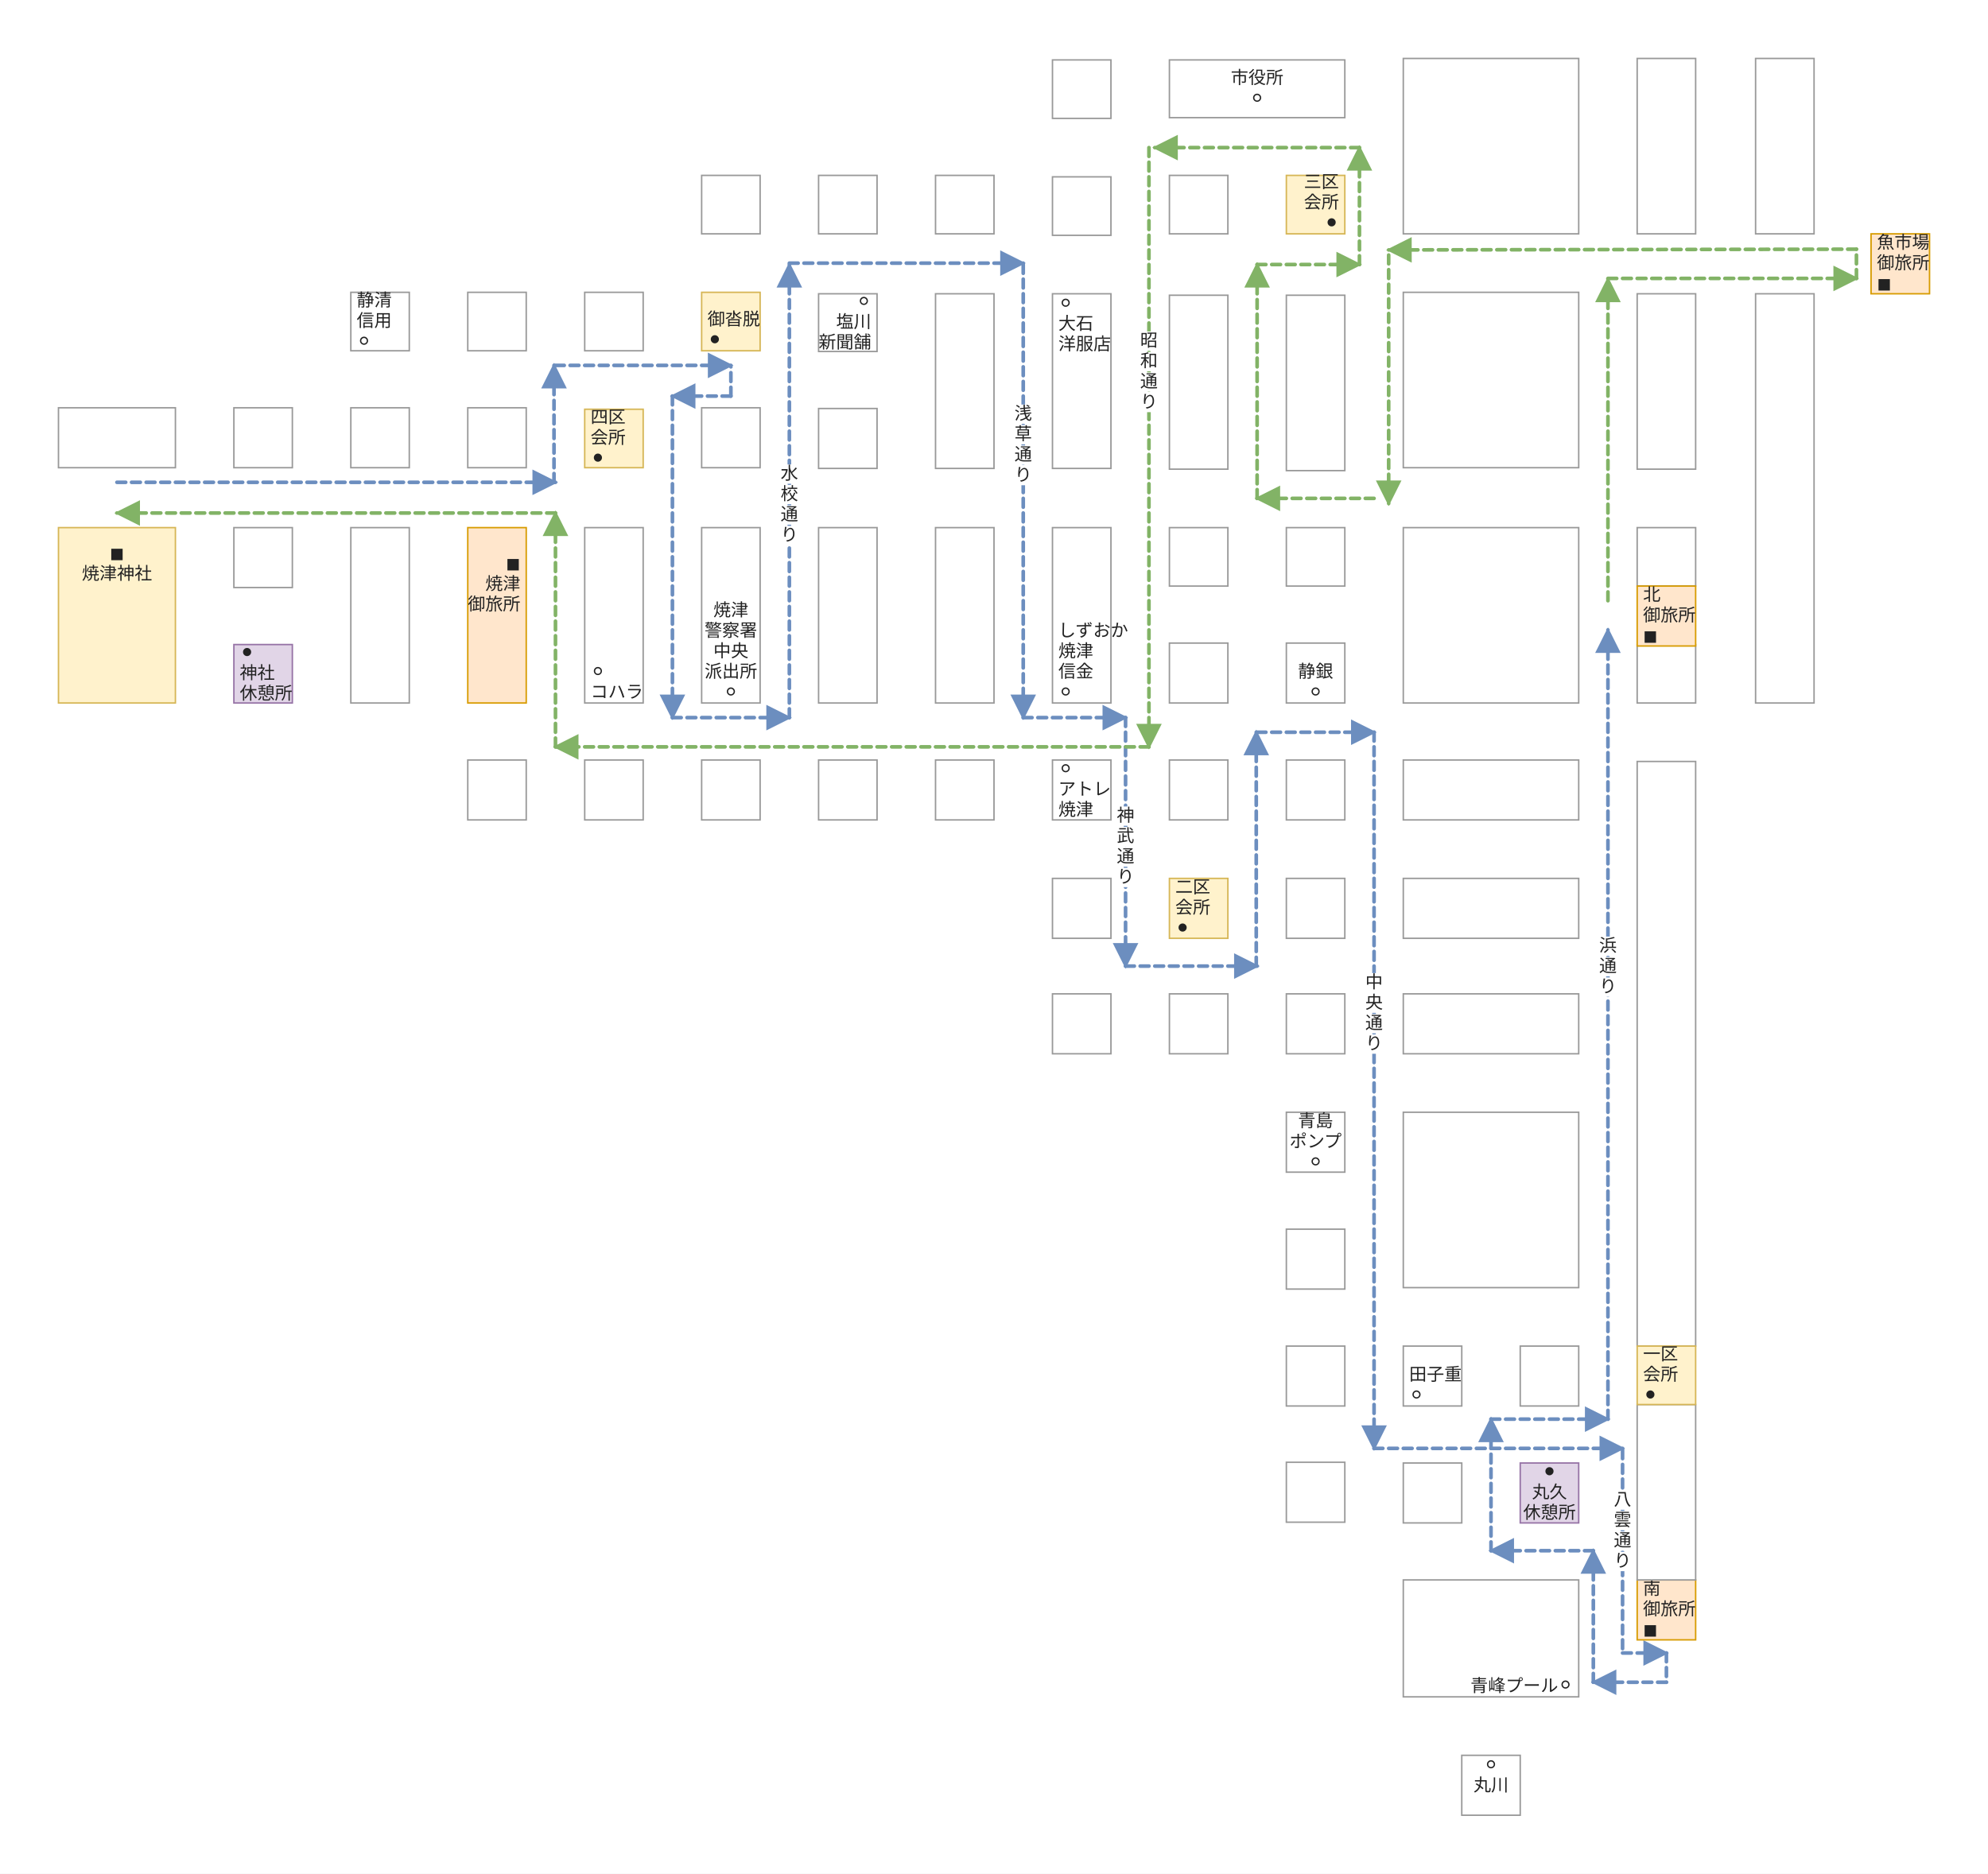
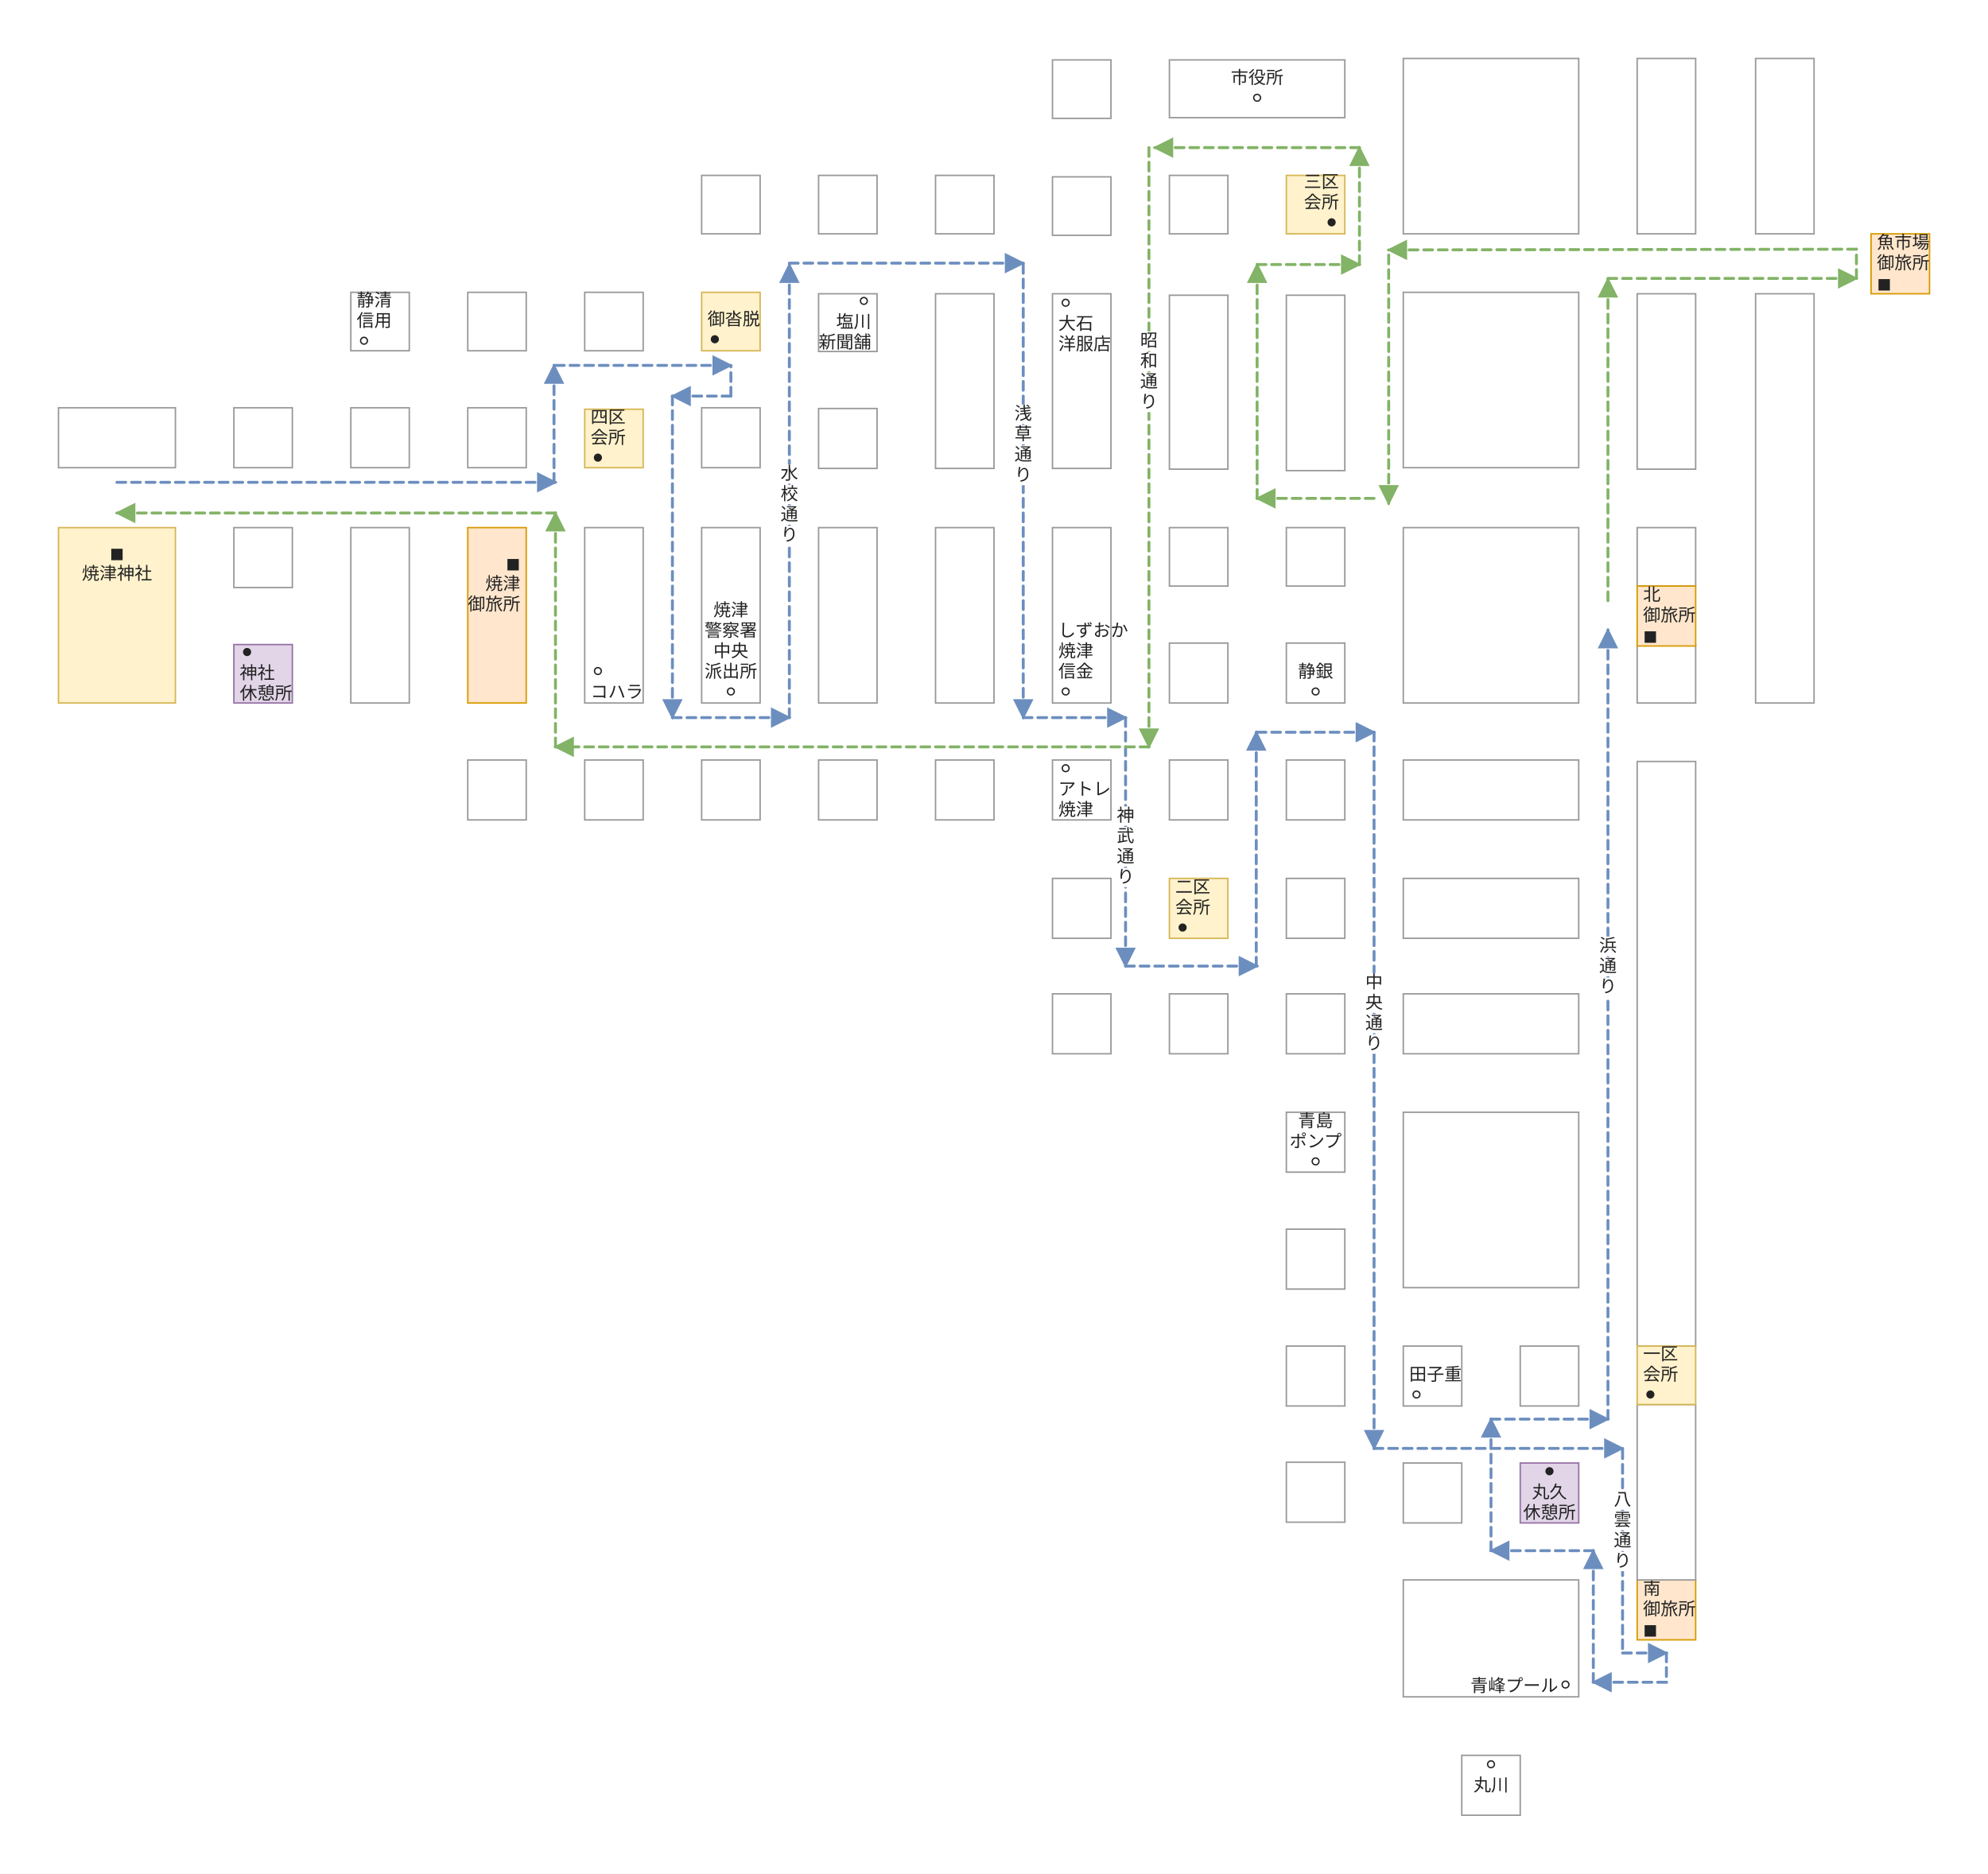
<svg xmlns="http://www.w3.org/2000/svg" viewBox="40.0 -121.0 1360.0 1282.0" width="1360" height="1282" font-family="sans-serif">
  <rect x="40.0" y="-121.0" width="1360.0" height="1282.0" fill="#ffffff" />
  <defs>
    <marker id="arrow-blue" viewBox="0 0 10 10" refX="9" refY="5" markerWidth="7" markerHeight="7" orient="auto-start-reverse">
      <path d="M0,0 L10,5 L0,10 z" fill="#6c8ebf" />
    </marker>
    <marker id="arrow-green" viewBox="0 0 10 10" refX="9" refY="5" markerWidth="7" markerHeight="7" orient="auto-start-reverse">
      <path d="M0,0 L10,5 L0,10 z" fill="#82b366" />
    </marker>
  </defs>
-   <path d="M 120.0,209.0 L 420.0,209.0" fill="none" stroke="#6c8ebf" stroke-width="2.5" stroke-dasharray="6,4" marker-end="url(#arrow-blue)" stroke-linecap="round" stroke-linejoin="round" />
-   <path d="M 419.0,209.0 L 419.0,129.0" fill="none" stroke="#6c8ebf" stroke-width="2.5" stroke-dasharray="6,4" marker-end="url(#arrow-blue)" stroke-linecap="round" stroke-linejoin="round" />
-   <path d="M 420.0,129.0 L 540.0,129.0" fill="none" stroke="#6c8ebf" stroke-width="2.5" stroke-dasharray="6,4" marker-end="url(#arrow-blue)" stroke-linecap="round" stroke-linejoin="round" />
-   <path d="M 500.0,150.0 L 500.0,370.0" fill="none" stroke="#6c8ebf" stroke-width="2.5" stroke-dasharray="6,4" marker-end="url(#arrow-blue)" stroke-linecap="round" stroke-linejoin="round" />
-   <path d="M 500.0,370 L 580.0,370" fill="none" stroke="#6c8ebf" stroke-width="2.5" stroke-dasharray="6,4" marker-end="url(#arrow-blue)" stroke-linecap="round" stroke-linejoin="round" />
-   <path d="M 580.0,370.0 L 580.0,60.0" fill="none" stroke="#6c8ebf" stroke-width="2.5" stroke-dasharray="6,4" marker-end="url(#arrow-blue)" stroke-linecap="round" stroke-linejoin="round" />
-   <path d="M 580.0,59.05 L 740.0,59.05" fill="none" stroke="#6c8ebf" stroke-width="2.5" stroke-dasharray="6,4" marker-end="url(#arrow-blue)" stroke-linecap="round" stroke-linejoin="round" />
-   <path d="M 740.0,60.0 L 740.0,370.0" fill="none" stroke="#6c8ebf" stroke-width="2.5" stroke-dasharray="6,4" marker-end="url(#arrow-blue)" stroke-linecap="round" stroke-linejoin="round" />
-   <path d="M 740.0,370.0 L 810.0,370.0" fill="none" stroke="#6c8ebf" stroke-width="2.5" stroke-dasharray="6,4" marker-end="url(#arrow-blue)" stroke-linecap="round" stroke-linejoin="round" />
-   <path d="M 810.0,370.0 L 810.0,540.0" fill="none" stroke="#6c8ebf" stroke-width="2.5" stroke-dasharray="6,4" marker-end="url(#arrow-blue)" stroke-linecap="round" stroke-linejoin="round" />
-   <path d="M 810.0,540.0 L 900.0,540.0" fill="none" stroke="#6c8ebf" stroke-width="2.5" stroke-dasharray="6,4" marker-end="url(#arrow-blue)" stroke-linecap="round" stroke-linejoin="round" />
-   <path d="M 899.41,540.0 L 899.41,380.0" fill="none" stroke="#6c8ebf" stroke-width="2.5" stroke-dasharray="6,4" marker-end="url(#arrow-blue)" stroke-linecap="round" stroke-linejoin="round" />
-   <path d="M 540.0,150.0 L 500.0,150.0" fill="none" stroke="#6c8ebf" stroke-width="2.5" stroke-dasharray="6,4" marker-end="url(#arrow-blue)" stroke-linecap="round" stroke-linejoin="round" />
-   <path d="M 540.0,150.0 L 540.0,130.0" fill="none" stroke="#6c8ebf" stroke-width="2.5" stroke-dasharray="6,4" stroke-linecap="round" stroke-linejoin="round" />
-   <path d="M 900.0,380.0 L 980.0,380.0" fill="none" stroke="#6c8ebf" stroke-width="2.5" stroke-dasharray="6,4" marker-end="url(#arrow-blue)" stroke-linecap="round" stroke-linejoin="round" />
-   <path d="M 980.0,380.0 L 980.0,870.0" fill="none" stroke="#6c8ebf" stroke-width="2.5" stroke-dasharray="6,4" marker-end="url(#arrow-blue)" stroke-linecap="round" stroke-linejoin="round" />
-   <path d="M 980.0,870.0 L 1150.0,870.0" fill="none" stroke="#6c8ebf" stroke-width="2.5" stroke-dasharray="6,4" marker-end="url(#arrow-blue)" stroke-linecap="round" stroke-linejoin="round" />
-   <path d="M 1150.0,871.0 L 1150.0,1010.0" fill="none" stroke="#6c8ebf" stroke-width="2.5" stroke-dasharray="6,4" stroke-linecap="round" stroke-linejoin="round" />
-   <path d="M 1150.0,1010.0 L 1180.0,1010.0" fill="none" stroke="#6c8ebf" stroke-width="2.5" stroke-dasharray="6,4" marker-end="url(#arrow-blue)" stroke-linecap="round" stroke-linejoin="round" />
-   <path d="M 1180.0,1010.0 L 1180.0,1030.0" fill="none" stroke="#6c8ebf" stroke-width="2.5" stroke-dasharray="6,4" stroke-linecap="round" stroke-linejoin="round" />
-   <path d="M 1180.0,1030.0 L 1130.0,1030.0" fill="none" stroke="#6c8ebf" stroke-width="2.5" stroke-dasharray="6,4" marker-end="url(#arrow-blue)" stroke-linecap="round" stroke-linejoin="round" />
-   <path d="M 1130.0,1030.0 L 1130.0,940.0" fill="none" stroke="#6c8ebf" stroke-width="2.5" stroke-dasharray="6,4" marker-end="url(#arrow-blue)" stroke-linecap="round" stroke-linejoin="round" />
-   <path d="M 1130.0,940.0 L 1060.0,940.0" fill="none" stroke="#6c8ebf" stroke-width="2.5" stroke-dasharray="6,4" marker-end="url(#arrow-blue)" stroke-linecap="round" stroke-linejoin="round" />
-   <path d="M 1060.0,940.0 L 1060.0,850.0" fill="none" stroke="#6c8ebf" stroke-width="2.5" stroke-dasharray="6,4" marker-end="url(#arrow-blue)" stroke-linecap="round" stroke-linejoin="round" />
-   <path d="M 1060.0,850.0 L 1140.0,850.0" fill="none" stroke="#6c8ebf" stroke-width="2.5" stroke-dasharray="6,4" marker-end="url(#arrow-blue)" stroke-linecap="round" stroke-linejoin="round" />
-   <path d="M 1140.0,850.0 L 1140.0,310.0" fill="none" stroke="#6c8ebf" stroke-width="2.5" stroke-dasharray="6,4" marker-end="url(#arrow-blue)" stroke-linecap="round" stroke-linejoin="round" />
-   <path d="M 1140.0,290.0 L 1140.0,70.0" fill="none" stroke="#82b366" stroke-width="2.5" stroke-dasharray="6,4" marker-end="url(#arrow-green)" stroke-linecap="round" stroke-linejoin="round" />
-   <path d="M 1140.0,69.5 L 1310.0,69.5" fill="none" stroke="#82b366" stroke-width="2.5" stroke-dasharray="6,4" marker-end="url(#arrow-green)" stroke-linecap="round" stroke-linejoin="round" />
-   <path d="M 1310.0,69.5 L 1310.0,49.5" fill="none" stroke="#82b366" stroke-width="2.5" stroke-dasharray="6,4" stroke-linecap="round" stroke-linejoin="round" />
-   <path d="M 1310.0,49.5 L 990.0,50.0" fill="none" stroke="#82b366" stroke-width="2.5" stroke-dasharray="6,4" marker-end="url(#arrow-green)" stroke-linecap="round" stroke-linejoin="round" />
-   <path d="M 990.0,53.5 L 990.0,223.5" fill="none" stroke="#82b366" stroke-width="2.5" stroke-dasharray="6,4" marker-end="url(#arrow-green)" stroke-linecap="round" stroke-linejoin="round" />
-   <path d="M 980.0,220.0 L 900.0,220.0" fill="none" stroke="#82b366" stroke-width="2.5" stroke-dasharray="6,4" marker-end="url(#arrow-green)" stroke-linecap="round" stroke-linejoin="round" />
-   <path d="M 900.0,220.0 L 900.0,60.0" fill="none" stroke="#82b366" stroke-width="2.5" stroke-dasharray="6,4" marker-end="url(#arrow-green)" stroke-linecap="round" stroke-linejoin="round" />
-   <path d="M 900.0,60.0 L 970.0,60.0" fill="none" stroke="#82b366" stroke-width="2.5" stroke-dasharray="6,4" marker-end="url(#arrow-green)" stroke-linecap="round" stroke-linejoin="round" />
-   <path d="M 970.0,60.0 L 970.0,-20.0" fill="none" stroke="#82b366" stroke-width="2.5" stroke-dasharray="6,4" marker-end="url(#arrow-green)" stroke-linecap="round" stroke-linejoin="round" />
-   <path d="M 970.0,-20.0 L 830.0,-20.0" fill="none" stroke="#82b366" stroke-width="2.5" stroke-dasharray="6,4" marker-end="url(#arrow-green)" stroke-linecap="round" stroke-linejoin="round" />
-   <path d="M 826.0,-20.0 L 826.0,390.0" fill="none" stroke="#82b366" stroke-width="2.5" stroke-dasharray="6,4" marker-end="url(#arrow-green)" stroke-linecap="round" stroke-linejoin="round" />
-   <path d="M 826.0,390.0 L 420.0,390.0" fill="none" stroke="#82b366" stroke-width="2.5" stroke-dasharray="6,4" marker-end="url(#arrow-green)" stroke-linecap="round" stroke-linejoin="round" />
-   <path d="M 420.0,390.0 L 420.0,230.0" fill="none" stroke="#82b366" stroke-width="2.5" stroke-dasharray="6,4" marker-end="url(#arrow-green)" stroke-linecap="round" stroke-linejoin="round" />
-   <path d="M 420.0,230.0 L 120.0,230.0" fill="none" stroke="#82b366" stroke-width="2.5" stroke-dasharray="6,4" marker-end="url(#arrow-green)" stroke-linecap="round" stroke-linejoin="round" />
-   <rect x="80.0" y="240.0" width="80.0" height="120.0" fill="#fff2cc" stroke="#d6b656" stroke-width="1" />
+   <path d="M 120.0,209.0 L 420.0,209.0" fill="none" stroke="#6c8ebf" stroke-width="2.0" stroke-dasharray="6,4" marker-end="url(#arrow-blue)" stroke-linecap="round" stroke-linejoin="round" />
+   <path d="M 419.0,209.0 L 419.0,129.0" fill="none" stroke="#6c8ebf" stroke-width="2.0" stroke-dasharray="6,4" marker-end="url(#arrow-blue)" stroke-linecap="round" stroke-linejoin="round" />
+   <path d="M 420.0,129.0 L 540.0,129.0" fill="none" stroke="#6c8ebf" stroke-width="2.0" stroke-dasharray="6,4" marker-end="url(#arrow-blue)" stroke-linecap="round" stroke-linejoin="round" />
+   <path d="M 500.0,150.0 L 500.0,370.0" fill="none" stroke="#6c8ebf" stroke-width="2.0" stroke-dasharray="6,4" marker-end="url(#arrow-blue)" stroke-linecap="round" stroke-linejoin="round" />
+   <path d="M 500.0,370 L 580.0,370" fill="none" stroke="#6c8ebf" stroke-width="2.0" stroke-dasharray="6,4" marker-end="url(#arrow-blue)" stroke-linecap="round" stroke-linejoin="round" />
+   <path d="M 580.0,370.0 L 580.0,60.0" fill="none" stroke="#6c8ebf" stroke-width="2.0" stroke-dasharray="6,4" marker-end="url(#arrow-blue)" stroke-linecap="round" stroke-linejoin="round" />
+   <path d="M 580.0,59.05 L 740.0,59.05" fill="none" stroke="#6c8ebf" stroke-width="2.0" stroke-dasharray="6,4" marker-end="url(#arrow-blue)" stroke-linecap="round" stroke-linejoin="round" />
+   <path d="M 740.0,60.0 L 740.0,370.0" fill="none" stroke="#6c8ebf" stroke-width="2.0" stroke-dasharray="6,4" marker-end="url(#arrow-blue)" stroke-linecap="round" stroke-linejoin="round" />
+   <path d="M 740.0,370.0 L 810.0,370.0" fill="none" stroke="#6c8ebf" stroke-width="2.0" stroke-dasharray="6,4" marker-end="url(#arrow-blue)" stroke-linecap="round" stroke-linejoin="round" />
+   <path d="M 810.0,370.0 L 810.0,540.0" fill="none" stroke="#6c8ebf" stroke-width="2.0" stroke-dasharray="6,4" marker-end="url(#arrow-blue)" stroke-linecap="round" stroke-linejoin="round" />
+   <path d="M 810.0,540.0 L 900.0,540.0" fill="none" stroke="#6c8ebf" stroke-width="2.0" stroke-dasharray="6,4" marker-end="url(#arrow-blue)" stroke-linecap="round" stroke-linejoin="round" />
+   <path d="M 899.41,540.0 L 899.41,380.0" fill="none" stroke="#6c8ebf" stroke-width="2.0" stroke-dasharray="6,4" marker-end="url(#arrow-blue)" stroke-linecap="round" stroke-linejoin="round" />
+   <path d="M 540.0,150.0 L 500.0,150.0" fill="none" stroke="#6c8ebf" stroke-width="2.0" stroke-dasharray="6,4" marker-end="url(#arrow-blue)" stroke-linecap="round" stroke-linejoin="round" />
+   <path d="M 540.0,150.0 L 540.0,130.0" fill="none" stroke="#6c8ebf" stroke-width="2.0" stroke-dasharray="6,4" stroke-linecap="round" stroke-linejoin="round" />
+   <path d="M 900.0,380.0 L 980.0,380.0" fill="none" stroke="#6c8ebf" stroke-width="2.0" stroke-dasharray="6,4" marker-end="url(#arrow-blue)" stroke-linecap="round" stroke-linejoin="round" />
+   <path d="M 980.0,380.0 L 980.0,870.0" fill="none" stroke="#6c8ebf" stroke-width="2.0" stroke-dasharray="6,4" marker-end="url(#arrow-blue)" stroke-linecap="round" stroke-linejoin="round" />
+   <path d="M 980.0,870.0 L 1150.0,870.0" fill="none" stroke="#6c8ebf" stroke-width="2.0" stroke-dasharray="6,4" marker-end="url(#arrow-blue)" stroke-linecap="round" stroke-linejoin="round" />
+   <path d="M 1150.0,871.0 L 1150.0,1010.0" fill="none" stroke="#6c8ebf" stroke-width="2.0" stroke-dasharray="6,4" stroke-linecap="round" stroke-linejoin="round" />
+   <path d="M 1150.0,1010.0 L 1180.0,1010.0" fill="none" stroke="#6c8ebf" stroke-width="2.0" stroke-dasharray="6,4" marker-end="url(#arrow-blue)" stroke-linecap="round" stroke-linejoin="round" />
+   <path d="M 1180.0,1010.0 L 1180.0,1030.0" fill="none" stroke="#6c8ebf" stroke-width="2.0" stroke-dasharray="6,4" stroke-linecap="round" stroke-linejoin="round" />
+   <path d="M 1180.0,1030.0 L 1130.0,1030.0" fill="none" stroke="#6c8ebf" stroke-width="2.0" stroke-dasharray="6,4" marker-end="url(#arrow-blue)" stroke-linecap="round" stroke-linejoin="round" />
+   <path d="M 1130.0,1030.0 L 1130.0,940.0" fill="none" stroke="#6c8ebf" stroke-width="2.0" stroke-dasharray="6,4" marker-end="url(#arrow-blue)" stroke-linecap="round" stroke-linejoin="round" />
+   <path d="M 1130.0,940.0 L 1060.0,940.0" fill="none" stroke="#6c8ebf" stroke-width="2.0" stroke-dasharray="6,4" marker-end="url(#arrow-blue)" stroke-linecap="round" stroke-linejoin="round" />
+   <path d="M 1060.0,940.0 L 1060.0,850.0" fill="none" stroke="#6c8ebf" stroke-width="2.0" stroke-dasharray="6,4" marker-end="url(#arrow-blue)" stroke-linecap="round" stroke-linejoin="round" />
+   <path d="M 1060.0,850.0 L 1140.0,850.0" fill="none" stroke="#6c8ebf" stroke-width="2.0" stroke-dasharray="6,4" marker-end="url(#arrow-blue)" stroke-linecap="round" stroke-linejoin="round" />
+   <path d="M 1140.0,850.0 L 1140.0,310.0" fill="none" stroke="#6c8ebf" stroke-width="2.0" stroke-dasharray="6,4" marker-end="url(#arrow-blue)" stroke-linecap="round" stroke-linejoin="round" />
+   <path d="M 1140.0,290.0 L 1140.0,70.0" fill="none" stroke="#82b366" stroke-width="2.0" stroke-dasharray="6,4" marker-end="url(#arrow-green)" stroke-linecap="round" stroke-linejoin="round" />
+   <path d="M 1140.0,69.5 L 1310.0,69.5" fill="none" stroke="#82b366" stroke-width="2.0" stroke-dasharray="6,4" marker-end="url(#arrow-green)" stroke-linecap="round" stroke-linejoin="round" />
+   <path d="M 1310.0,69.5 L 1310.0,49.5" fill="none" stroke="#82b366" stroke-width="2.0" stroke-dasharray="6,4" stroke-linecap="round" stroke-linejoin="round" />
+   <path d="M 1310.0,49.5 L 990.0,50.0" fill="none" stroke="#82b366" stroke-width="2.0" stroke-dasharray="6,4" marker-end="url(#arrow-green)" stroke-linecap="round" stroke-linejoin="round" />
+   <path d="M 990.0,53.5 L 990.0,223.5" fill="none" stroke="#82b366" stroke-width="2.0" stroke-dasharray="6,4" marker-end="url(#arrow-green)" stroke-linecap="round" stroke-linejoin="round" />
+   <path d="M 980.0,220.0 L 900.0,220.0" fill="none" stroke="#82b366" stroke-width="2.0" stroke-dasharray="6,4" marker-end="url(#arrow-green)" stroke-linecap="round" stroke-linejoin="round" />
+   <path d="M 900.0,220.0 L 900.0,60.0" fill="none" stroke="#82b366" stroke-width="2.0" stroke-dasharray="6,4" marker-end="url(#arrow-green)" stroke-linecap="round" stroke-linejoin="round" />
+   <path d="M 900.0,60.0 L 970.0,60.0" fill="none" stroke="#82b366" stroke-width="2.0" stroke-dasharray="6,4" marker-end="url(#arrow-green)" stroke-linecap="round" stroke-linejoin="round" />
+   <path d="M 970.0,60.0 L 970.0,-20.0" fill="none" stroke="#82b366" stroke-width="2.0" stroke-dasharray="6,4" marker-end="url(#arrow-green)" stroke-linecap="round" stroke-linejoin="round" />
+   <path d="M 970.0,-20.0 L 830.0,-20.0" fill="none" stroke="#82b366" stroke-width="2.0" stroke-dasharray="6,4" marker-end="url(#arrow-green)" stroke-linecap="round" stroke-linejoin="round" />
+   <path d="M 826.0,-20.0 L 826.0,390.0" fill="none" stroke="#82b366" stroke-width="2.0" stroke-dasharray="6,4" marker-end="url(#arrow-green)" stroke-linecap="round" stroke-linejoin="round" />
+   <path d="M 826.0,390.0 L 420.0,390.0" fill="none" stroke="#82b366" stroke-width="2.0" stroke-dasharray="6,4" marker-end="url(#arrow-green)" stroke-linecap="round" stroke-linejoin="round" />
+   <path d="M 420.0,390.0 L 420.0,230.0" fill="none" stroke="#82b366" stroke-width="2.0" stroke-dasharray="6,4" marker-end="url(#arrow-green)" stroke-linecap="round" stroke-linejoin="round" />
+   <path d="M 420.0,230.0 L 120.0,230.0" fill="none" stroke="#82b366" stroke-width="2.0" stroke-dasharray="6,4" marker-end="url(#arrow-green)" stroke-linecap="round" stroke-linejoin="round" />
+   <rect x="80.0" y="240.0" width="80.0" height="120.0" fill="#fff2cc" stroke="#d6b656" stroke-width="1.0" />
  <text x="120.0" y="261.5" font-size="12" text-anchor="middle" fill="#222222">◼️</text>
  <text x="120.0" y="275.5" font-size="12" text-anchor="middle" fill="#222222">焼津神社</text>
-   <rect x="200.0" y="240.0" width="40.0" height="41.0" fill="#ffffff" stroke="#999999" stroke-width="1" />
-   <rect x="200.0" y="320.0" width="40.0" height="40.0" fill="#e1d5e7" stroke="#9673a6" stroke-width="1" />
+   <rect x="200.0" y="240.0" width="40.0" height="41.0" fill="#ffffff" stroke="#999999" stroke-width="1.0" />
+   <rect x="200.0" y="320.0" width="40.0" height="40.0" fill="#e1d5e7" stroke="#9673a6" stroke-width="1.0" />
  <text x="204.0" y="329.5" font-size="12" text-anchor="start" fill="#222222">⚫︎</text>
  <text x="204.0" y="343.5" font-size="12" text-anchor="start" fill="#222222">神社</text>
  <text x="204.0" y="357.5" font-size="12" text-anchor="start" fill="#222222">休憩所</text>
-   <rect x="280.0" y="240.0" width="40.0" height="120.0" fill="#ffffff" stroke="#999999" stroke-width="1" />
-   <rect x="360.0" y="240.0" width="40.0" height="120.0" fill="#ffe6cc" stroke="#d79b00" stroke-width="1" />
+   <rect x="280.0" y="240.0" width="40.0" height="120.0" fill="#ffffff" stroke="#999999" stroke-width="1.0" />
+   <rect x="360.0" y="240.0" width="40.0" height="120.0" fill="#ffe6cc" stroke="#d79b00" stroke-width="1.0" />
  <text x="396.0" y="268.5" font-size="12" text-anchor="end" fill="#222222">◼️</text>
  <text x="396.0" y="282.5" font-size="12" text-anchor="end" fill="#222222">焼津</text>
  <text x="396.0" y="296.5" font-size="12" text-anchor="end" fill="#222222">御旅所</text>
-   <rect x="440.0" y="159.0" width="40.0" height="40.0" fill="#fff2cc" stroke="#d6b656" stroke-width="1" />
+   <rect x="440.0" y="159.0" width="40.0" height="40.0" fill="#fff2cc" stroke="#d6b656" stroke-width="1.0" />
  <text x="444.0" y="168.5" font-size="12" text-anchor="start" fill="#222222">四区</text>
  <text x="444.0" y="182.5" font-size="12" text-anchor="start" fill="#222222">会所</text>
  <text x="444.0" y="196.5" font-size="12" text-anchor="start" fill="#222222">⚫︎</text>
-   <rect x="520.0" y="79.0" width="40.0" height="40.0" fill="#fff2cc" stroke="#d6b656" stroke-width="1" />
+   <rect x="520.0" y="79.0" width="40.0" height="40.0" fill="#fff2cc" stroke="#d6b656" stroke-width="1.0" />
  <text x="524.0" y="101.5" font-size="12" text-anchor="start" fill="#222222">御沓脱</text>
  <text x="524.0" y="115.5" font-size="12" text-anchor="start" fill="#222222">⚫︎</text>
-   <rect x="440.0" y="240.0" width="40.0" height="120.0" fill="#ffffff" stroke="#999999" stroke-width="1" />
+   <rect x="440.0" y="240.0" width="40.0" height="120.0" fill="#ffffff" stroke="#999999" stroke-width="1.0" />
  <text x="444.0" y="342.5" font-size="12" text-anchor="start" fill="#222222">⚪︎</text>
  <text x="444.0" y="356.5" font-size="12" text-anchor="start" fill="#222222">コハラ</text>
-   <rect x="520.0" y="158.0" width="40.0" height="41.0" fill="#ffffff" stroke="#999999" stroke-width="1" />
-   <rect x="520.0" y="240.0" width="40.0" height="120.0" fill="#ffffff" stroke="#999999" stroke-width="1" />
+   <rect x="520.0" y="158.0" width="40.0" height="41.0" fill="#ffffff" stroke="#999999" stroke-width="1.0" />
+   <rect x="520.0" y="240.0" width="40.0" height="120.0" fill="#ffffff" stroke="#999999" stroke-width="1.0" />
  <text x="540.0" y="300.5" font-size="12" text-anchor="middle" fill="#222222">焼津</text>
  <text x="540.0" y="314.5" font-size="12" text-anchor="middle" fill="#222222">警察署</text>
  <text x="540.0" y="328.5" font-size="12" text-anchor="middle" fill="#222222">中央</text>
  <text x="540.0" y="342.5" font-size="12" text-anchor="middle" fill="#222222">派出所</text>
  <text x="540.0" y="356.5" font-size="12" text-anchor="middle" fill="#222222">⚪︎</text>
-   <rect x="600.0" y="240.0" width="40.0" height="120.0" fill="#ffffff" stroke="#999999" stroke-width="1" />
+   <rect x="600.0" y="240.0" width="40.0" height="120.0" fill="#ffffff" stroke="#999999" stroke-width="1.0" />
  <rect x="572.3" y="196.794" width="15.4" height="13.2" fill="#ffffff" />
  <text x="580.0" y="206.994" font-size="12" text-anchor="middle" fill="#222222">水</text>
  <rect x="572.3" y="210.794" width="15.4" height="13.2" fill="#ffffff" />
  <text x="580.0" y="220.994" font-size="12" text-anchor="middle" fill="#222222">校</text>
  <rect x="572.3" y="224.794" width="15.4" height="13.2" fill="#ffffff" />
  <text x="580.0" y="234.994" font-size="12" text-anchor="middle" fill="#222222">通</text>
  <rect x="572.3" y="238.794" width="15.4" height="13.2" fill="#ffffff" />
  <text x="580.0" y="248.994" font-size="12" text-anchor="middle" fill="#222222">り</text>
-   <rect x="600.0" y="80.0" width="40.0" height="39.5" fill="#ffffff" stroke="#999999" stroke-width="1" />
+   <rect x="600.0" y="80.0" width="40.0" height="39.5" fill="#ffffff" stroke="#999999" stroke-width="1.0" />
  <text x="636.0" y="89.25" font-size="12" text-anchor="end" fill="#222222">⚪︎</text>
  <text x="636.0" y="103.25" font-size="12" text-anchor="end" fill="#222222">塩川</text>
  <text x="636.0" y="117.25" font-size="12" text-anchor="end" fill="#222222">新聞舗</text>
-   <rect x="680.0" y="80.0" width="40.0" height="119.5" fill="#ffffff" stroke="#999999" stroke-width="1" />
+   <rect x="680.0" y="80.0" width="40.0" height="119.5" fill="#ffffff" stroke="#999999" stroke-width="1.0" />
  <rect x="732.3" y="155.797" width="15.4" height="13.2" fill="#ffffff" />
  <text x="740.0" y="165.996" font-size="12" text-anchor="middle" fill="#222222">浅</text>
  <rect x="732.3" y="169.797" width="15.4" height="13.2" fill="#ffffff" />
  <text x="740.0" y="179.996" font-size="12" text-anchor="middle" fill="#222222">草</text>
  <rect x="732.3" y="183.797" width="15.4" height="13.2" fill="#ffffff" />
  <text x="740.0" y="193.996" font-size="12" text-anchor="middle" fill="#222222">通</text>
  <rect x="732.3" y="197.797" width="15.4" height="13.2" fill="#ffffff" />
  <text x="740.0" y="207.996" font-size="12" text-anchor="middle" fill="#222222">り</text>
-   <rect x="760.0" y="80.0" width="40.0" height="119.5" fill="#ffffff" stroke="#999999" stroke-width="1" />
+   <rect x="760.0" y="80.0" width="40.0" height="119.5" fill="#ffffff" stroke="#999999" stroke-width="1.0" />
  <text x="764.0" y="90.5" font-size="12" text-anchor="start" fill="#222222">⚪︎</text>
  <text x="764.0" y="104.5" font-size="12" text-anchor="start" fill="#222222">大石</text>
  <text x="764.0" y="118.5" font-size="12" text-anchor="start" fill="#222222">洋服店</text>
-   <rect x="600.0" y="158.5" width="40.0" height="41.0" fill="#ffffff" stroke="#999999" stroke-width="1" />
-   <rect x="760.0" y="240.0" width="40.0" height="120.0" fill="#ffffff" stroke="#999999" stroke-width="1" />
+   <rect x="600.0" y="158.5" width="40.0" height="41.0" fill="#ffffff" stroke="#999999" stroke-width="1.0" />
+   <rect x="760.0" y="240.0" width="40.0" height="120.0" fill="#ffffff" stroke="#999999" stroke-width="1.0" />
  <text x="764.0" y="314.5" font-size="12" text-anchor="start" fill="#222222">しずおか</text>
  <text x="764.0" y="328.5" font-size="12" text-anchor="start" fill="#222222">焼津</text>
  <text x="764.0" y="342.5" font-size="12" text-anchor="start" fill="#222222">信金</text>
  <text x="764.0" y="356.5" font-size="12" text-anchor="start" fill="#222222">⚪︎</text>
-   <rect x="840.0" y="240.0" width="40.0" height="40.0" fill="#ffffff" stroke="#999999" stroke-width="1" />
-   <rect x="840.0" y="319.0" width="40.0" height="41.0" fill="#ffffff" stroke="#999999" stroke-width="1" />
-   <rect x="760.0" y="399.0" width="40.0" height="41.0" fill="#ffffff" stroke="#999999" stroke-width="1" />
+   <rect x="840.0" y="240.0" width="40.0" height="40.0" fill="#ffffff" stroke="#999999" stroke-width="1.0" />
+   <rect x="840.0" y="319.0" width="40.0" height="41.0" fill="#ffffff" stroke="#999999" stroke-width="1.0" />
+   <rect x="760.0" y="399.0" width="40.0" height="41.0" fill="#ffffff" stroke="#999999" stroke-width="1.0" />
  <text x="764.0" y="409.0" font-size="12" text-anchor="start" fill="#222222">⚪︎</text>
  <text x="764.0" y="423.0" font-size="12" text-anchor="start" fill="#222222">アトレ</text>
  <text x="764.0" y="437.0" font-size="12" text-anchor="start" fill="#222222">焼津</text>
-   <rect x="680.0" y="240.0" width="40.0" height="120.0" fill="#ffffff" stroke="#999999" stroke-width="1" />
-   <rect x="840.0" y="399.0" width="40.0" height="41.0" fill="#ffffff" stroke="#999999" stroke-width="1" />
-   <rect x="840.0" y="480.0" width="40.0" height="41.0" fill="#fff2cc" stroke="#d6b656" stroke-width="1" />
+   <rect x="680.0" y="240.0" width="40.0" height="120.0" fill="#ffffff" stroke="#999999" stroke-width="1.0" />
+   <rect x="840.0" y="399.0" width="40.0" height="41.0" fill="#ffffff" stroke="#999999" stroke-width="1.0" />
+   <rect x="840.0" y="480.0" width="40.0" height="41.0" fill="#fff2cc" stroke="#d6b656" stroke-width="1.0" />
  <text x="844.0" y="490.0" font-size="12" text-anchor="start" fill="#222222">二区</text>
  <text x="844.0" y="504.0" font-size="12" text-anchor="start" fill="#222222">会所</text>
  <text x="844.0" y="518.0" font-size="12" text-anchor="start" fill="#222222">⚫︎</text>
  <rect x="802.3" y="430.799" width="15.4" height="13.2" fill="#ffffff" />
  <text x="810.0" y="440.999" font-size="12" text-anchor="middle" fill="#222222">神</text>
  <rect x="802.3" y="444.799" width="15.4" height="13.2" fill="#ffffff" />
  <text x="810.0" y="454.999" font-size="12" text-anchor="middle" fill="#222222">武</text>
  <rect x="802.3" y="458.799" width="15.4" height="13.2" fill="#ffffff" />
  <text x="810.0" y="468.999" font-size="12" text-anchor="middle" fill="#222222">通</text>
  <rect x="802.3" y="472.799" width="15.4" height="13.2" fill="#ffffff" />
  <text x="810.0" y="482.999" font-size="12" text-anchor="middle" fill="#222222">り</text>
-   <rect x="920.0" y="399.0" width="40.0" height="41.0" fill="#ffffff" stroke="#999999" stroke-width="1" />
-   <rect x="920.0" y="480.0" width="40.0" height="41.0" fill="#ffffff" stroke="#999999" stroke-width="1" />
-   <rect x="1000.0" y="399.0" width="120.0" height="41.0" fill="#ffffff" stroke="#999999" stroke-width="1" />
-   <rect x="1000.0" y="480.0" width="120.0" height="41.0" fill="#ffffff" stroke="#999999" stroke-width="1" />
+   <rect x="920.0" y="399.0" width="40.0" height="41.0" fill="#ffffff" stroke="#999999" stroke-width="1.0" />
+   <rect x="920.0" y="480.0" width="40.0" height="41.0" fill="#ffffff" stroke="#999999" stroke-width="1.0" />
+   <rect x="1000.0" y="399.0" width="120.0" height="41.0" fill="#ffffff" stroke="#999999" stroke-width="1.0" />
+   <rect x="1000.0" y="480.0" width="120.0" height="41.0" fill="#ffffff" stroke="#999999" stroke-width="1.0" />
  <rect x="972.3" y="544.792" width="15.4" height="13.2" fill="#ffffff" />
  <text x="980.0" y="554.992" font-size="12" text-anchor="middle" fill="#222222">中</text>
  <rect x="972.3" y="558.792" width="15.4" height="13.2" fill="#ffffff" />
  <text x="980.0" y="568.992" font-size="12" text-anchor="middle" fill="#222222">央</text>
  <rect x="972.3" y="572.792" width="15.4" height="13.2" fill="#ffffff" />
  <text x="980.0" y="582.992" font-size="12" text-anchor="middle" fill="#222222">通</text>
  <rect x="972.3" y="586.792" width="15.4" height="13.2" fill="#ffffff" />
  <text x="980.0" y="596.992" font-size="12" text-anchor="middle" fill="#222222">り</text>
-   <rect x="1000.0" y="559.0" width="120.0" height="41.0" fill="#ffffff" stroke="#999999" stroke-width="1" />
-   <rect x="920.0" y="640.0" width="40.0" height="41.0" fill="#ffffff" stroke="#999999" stroke-width="1" />
+   <rect x="1000.0" y="559.0" width="120.0" height="41.0" fill="#ffffff" stroke="#999999" stroke-width="1.0" />
+   <rect x="920.0" y="640.0" width="40.0" height="41.0" fill="#ffffff" stroke="#999999" stroke-width="1.0" />
  <text x="940.0" y="650.0" font-size="12" text-anchor="middle" fill="#222222">青島</text>
  <text x="940.0" y="664.0" font-size="12" text-anchor="middle" fill="#222222">ポンプ</text>
  <text x="940.0" y="678.0" font-size="12" text-anchor="middle" fill="#222222">⚪︎</text>
-   <rect x="920.0" y="559.0" width="40.0" height="41.0" fill="#ffffff" stroke="#999999" stroke-width="1" />
-   <rect x="920.0" y="720.0" width="40.0" height="41.0" fill="#ffffff" stroke="#999999" stroke-width="1" />
-   <rect x="920.0" y="800.0" width="40.0" height="41.0" fill="#ffffff" stroke="#999999" stroke-width="1" />
-   <rect x="1000.0" y="800.0" width="40.0" height="41.0" fill="#ffffff" stroke="#999999" stroke-width="1" />
+   <rect x="920.0" y="559.0" width="40.0" height="41.0" fill="#ffffff" stroke="#999999" stroke-width="1.0" />
+   <rect x="920.0" y="720.0" width="40.0" height="41.0" fill="#ffffff" stroke="#999999" stroke-width="1.0" />
+   <rect x="920.0" y="800.0" width="40.0" height="41.0" fill="#ffffff" stroke="#999999" stroke-width="1.0" />
+   <rect x="1000.0" y="800.0" width="40.0" height="41.0" fill="#ffffff" stroke="#999999" stroke-width="1.0" />
  <text x="1004.0" y="823.5" font-size="12" text-anchor="start" fill="#222222">田子重</text>
  <text x="1004.0" y="837.5" font-size="12" text-anchor="start" fill="#222222">⚪︎</text>
-   <rect x="1000.0" y="640.0" width="120.0" height="120.0" fill="#ffffff" stroke="#999999" stroke-width="1" />
-   <rect x="1000.0" y="880.0" width="40.0" height="41.0" fill="#ffffff" stroke="#999999" stroke-width="1" />
-   <rect x="1080.0" y="880.0" width="40.0" height="41.0" fill="#e1d5e7" stroke="#9673a6" stroke-width="1" />
+   <rect x="1000.0" y="640.0" width="120.0" height="120.0" fill="#ffffff" stroke="#999999" stroke-width="1.0" />
+   <rect x="1000.0" y="880.0" width="40.0" height="41.0" fill="#ffffff" stroke="#999999" stroke-width="1.0" />
+   <rect x="1080.0" y="880.0" width="40.0" height="41.0" fill="#e1d5e7" stroke="#9673a6" stroke-width="1.0" />
  <text x="1100.0" y="890.0" font-size="12" text-anchor="middle" fill="#222222">⚫︎</text>
  <text x="1100.0" y="904.0" font-size="12" text-anchor="middle" fill="#222222">丸久</text>
  <text x="1100.0" y="918.0" font-size="12" text-anchor="middle" fill="#222222">休憩所</text>
-   <rect x="1080.0" y="800.0" width="40.0" height="41.0" fill="#ffffff" stroke="#999999" stroke-width="1" />
-   <rect x="1000.0" y="960.0" width="120.0" height="80.0" fill="#ffffff" stroke="#999999" stroke-width="1" />
+   <rect x="1080.0" y="800.0" width="40.0" height="41.0" fill="#ffffff" stroke="#999999" stroke-width="1.0" />
+   <rect x="1000.0" y="960.0" width="120.0" height="80.0" fill="#ffffff" stroke="#999999" stroke-width="1.0" />
  <text x="1116.0" y="1036.5" font-size="12" text-anchor="end" fill="#222222">青峰プール⚪︎</text>
  <rect x="1142.3" y="898.803" width="15.4" height="13.2" fill="#ffffff" />
  <text x="1150.0" y="909.003" font-size="12" text-anchor="middle" fill="#222222">八</text>
  <rect x="1142.3" y="912.803" width="15.4" height="13.2" fill="#ffffff" />
  <text x="1150.0" y="923.003" font-size="12" text-anchor="middle" fill="#222222">雲</text>
  <rect x="1142.3" y="926.803" width="15.4" height="13.2" fill="#ffffff" />
  <text x="1150.0" y="937.003" font-size="12" text-anchor="middle" fill="#222222">通</text>
  <rect x="1142.3" y="940.803" width="15.4" height="13.2" fill="#ffffff" />
  <text x="1150.0" y="951.003" font-size="12" text-anchor="middle" fill="#222222">り</text>
-   <rect x="1160.0" y="960.0" width="40.0" height="41.0" fill="#ffe6cc" stroke="#d79b00" stroke-width="1" />
+   <rect x="1160.0" y="960.0" width="40.0" height="41.0" fill="#ffe6cc" stroke="#d79b00" stroke-width="1.0" />
  <text x="1164.0" y="970.0" font-size="12" text-anchor="start" fill="#222222">南</text>
  <text x="1164.0" y="984.0" font-size="12" text-anchor="start" fill="#222222">御旅所</text>
  <text x="1164.0" y="998.0" font-size="12" text-anchor="start" fill="#222222">◼️</text>
  <rect x="1132.3" y="519.8" width="15.4" height="13.2" fill="#ffffff" />
  <text x="1140.0" y="530.0" font-size="12" text-anchor="middle" fill="#222222">浜</text>
  <rect x="1132.3" y="533.8" width="15.4" height="13.2" fill="#ffffff" />
  <text x="1140.0" y="544.0" font-size="12" text-anchor="middle" fill="#222222">通</text>
  <rect x="1132.3" y="547.8" width="15.4" height="13.2" fill="#ffffff" />
  <text x="1140.0" y="558.0" font-size="12" text-anchor="middle" fill="#222222">り</text>
-   <rect x="1040.0" y="1080.0" width="40.0" height="41.0" fill="#ffffff" stroke="#999999" stroke-width="1" />
+   <rect x="1040.0" y="1080.0" width="40.0" height="41.0" fill="#ffffff" stroke="#999999" stroke-width="1.0" />
  <text x="1060.0" y="1090.5" font-size="12" text-anchor="middle" fill="#222222">⚪︎</text>
  <text x="1060.0" y="1104.5" font-size="12" text-anchor="middle" fill="#222222">丸川</text>
-   <rect x="1160.0" y="240.0" width="40.0" height="40.0" fill="#ffffff" stroke="#999999" stroke-width="1" />
-   <rect x="1160.0" y="320.0" width="40.0" height="40.0" fill="#ffffff" stroke="#999999" stroke-width="1" />
-   <rect x="1160.0" y="280.0" width="40.0" height="41.0" fill="#ffe6cc" stroke="#d79b00" stroke-width="1" />
+   <rect x="1160.0" y="240.0" width="40.0" height="40.0" fill="#ffffff" stroke="#999999" stroke-width="1.0" />
+   <rect x="1160.0" y="320.0" width="40.0" height="40.0" fill="#ffffff" stroke="#999999" stroke-width="1.0" />
+   <rect x="1160.0" y="280.0" width="40.0" height="41.0" fill="#ffe6cc" stroke="#d79b00" stroke-width="1.0" />
  <text x="1164.0" y="290.0" font-size="12" text-anchor="start" fill="#222222">北</text>
  <text x="1164.0" y="304.0" font-size="12" text-anchor="start" fill="#222222">御旅所</text>
  <text x="1164.0" y="318.0" font-size="12" text-anchor="start" fill="#222222">◼️</text>
-   <rect x="1160.0" y="80.0" width="40.0" height="120.0" fill="#ffffff" stroke="#999999" stroke-width="1" />
-   <rect x="1241.0" y="80.0" width="40.0" height="280.0" fill="#ffffff" stroke="#999999" stroke-width="1" />
-   <rect x="1320.0" y="39.0" width="40.0" height="41.0" fill="#ffe6cc" stroke="#d79b00" stroke-width="1" />
+   <rect x="1160.0" y="80.0" width="40.0" height="120.0" fill="#ffffff" stroke="#999999" stroke-width="1.0" />
+   <rect x="1241.0" y="80.0" width="40.0" height="280.0" fill="#ffffff" stroke="#999999" stroke-width="1.0" />
+   <rect x="1320.0" y="39.0" width="40.0" height="41.0" fill="#ffe6cc" stroke="#d79b00" stroke-width="1.0" />
  <text x="1324.0" y="49.0" font-size="12" text-anchor="start" fill="#222222">魚市場</text>
  <text x="1324.0" y="63.0" font-size="12" text-anchor="start" fill="#222222">御旅所</text>
  <text x="1324.0" y="77.0" font-size="12" text-anchor="start" fill="#222222">◼️</text>
-   <rect x="920.0" y="81.0" width="40.0" height="120.0" fill="#ffffff" stroke="#999999" stroke-width="1" />
-   <rect x="840.0" y="81.0" width="40.0" height="119.0" fill="#ffffff" stroke="#999999" stroke-width="1" />
+   <rect x="920.0" y="81.0" width="40.0" height="120.0" fill="#ffffff" stroke="#999999" stroke-width="1.0" />
+   <rect x="840.0" y="81.0" width="40.0" height="119.0" fill="#ffffff" stroke="#999999" stroke-width="1.0" />
  <rect x="818.3" y="105.804" width="15.4" height="13.2" fill="#ffffff" />
  <text x="826.0" y="116.004" font-size="12" text-anchor="middle" fill="#222222">昭</text>
  <rect x="818.3" y="119.804" width="15.4" height="13.2" fill="#ffffff" />
  <text x="826.0" y="130.004" font-size="12" text-anchor="middle" fill="#222222">和</text>
  <rect x="818.3" y="133.804" width="15.4" height="13.2" fill="#ffffff" />
  <text x="826.0" y="144.004" font-size="12" text-anchor="middle" fill="#222222">通</text>
  <rect x="818.3" y="147.804" width="15.4" height="13.2" fill="#ffffff" />
  <text x="826.0" y="158.004" font-size="12" text-anchor="middle" fill="#222222">り</text>
-   <rect x="920.0" y="-1.0" width="40.0" height="40.0" fill="#fff2cc" stroke="#d6b656" stroke-width="1" />
+   <rect x="920.0" y="-1.0" width="40.0" height="40.0" fill="#fff2cc" stroke="#d6b656" stroke-width="1.0" />
  <text x="956.0" y="7.5" font-size="12" text-anchor="end" fill="#222222">三区</text>
  <text x="956.0" y="21.5" font-size="12" text-anchor="end" fill="#222222">会所</text>
  <text x="956.0" y="35.5" font-size="12" text-anchor="end" fill="#222222">⚫︎</text>
-   <rect x="1000.0" y="240.0" width="120.0" height="120.0" fill="#ffffff" stroke="#999999" stroke-width="1" />
-   <rect x="920.0" y="319.0" width="40.0" height="41.0" fill="#ffffff" stroke="#999999" stroke-width="1" />
+   <rect x="1000.0" y="240.0" width="120.0" height="120.0" fill="#ffffff" stroke="#999999" stroke-width="1.0" />
+   <rect x="920.0" y="319.0" width="40.0" height="41.0" fill="#ffffff" stroke="#999999" stroke-width="1.0" />
  <text x="940.0" y="342.5" font-size="12" text-anchor="middle" fill="#222222">静銀</text>
  <text x="940.0" y="356.5" font-size="12" text-anchor="middle" fill="#222222">⚪︎</text>
-   <rect x="920.0" y="240.0" width="40.0" height="40.0" fill="#ffffff" stroke="#999999" stroke-width="1" />
-   <rect x="1160.0" y="840.0" width="40.0" height="120.0" fill="#ffffff" stroke="#999999" stroke-width="1" />
-   <rect x="1160.0" y="400.0" width="40.0" height="400.0" fill="#ffffff" stroke="#999999" stroke-width="1" />
-   <rect x="1160.0" y="800.0" width="40.0" height="40.0" fill="#fff2cc" stroke="#d6b656" stroke-width="1" />
+   <rect x="920.0" y="240.0" width="40.0" height="40.0" fill="#ffffff" stroke="#999999" stroke-width="1.0" />
+   <rect x="1160.0" y="840.0" width="40.0" height="120.0" fill="#ffffff" stroke="#999999" stroke-width="1.0" />
+   <rect x="1160.0" y="400.0" width="40.0" height="400.0" fill="#ffffff" stroke="#999999" stroke-width="1.0" />
+   <rect x="1160.0" y="800.0" width="40.0" height="40.0" fill="#fff2cc" stroke="#d6b656" stroke-width="1.0" />
  <text x="1164.0" y="809.5" font-size="12" text-anchor="start" fill="#222222">一区</text>
  <text x="1164.0" y="823.5" font-size="12" text-anchor="start" fill="#222222">会所</text>
  <text x="1164.0" y="837.5" font-size="12" text-anchor="start" fill="#222222">⚫︎</text>
-   <rect x="1000.0" y="79.0" width="120.0" height="120.0" fill="#ffffff" stroke="#999999" stroke-width="1" />
-   <rect x="840.0" y="559.0" width="40.0" height="41.0" fill="#ffffff" stroke="#999999" stroke-width="1" />
-   <rect x="920.0" y="879.5" width="40.0" height="41.0" fill="#ffffff" stroke="#999999" stroke-width="1" />
-   <rect x="680.0" y="399.0" width="40.0" height="41.0" fill="#ffffff" stroke="#999999" stroke-width="1" />
-   <rect x="600.0" y="399.0" width="40.0" height="41.0" fill="#ffffff" stroke="#999999" stroke-width="1" />
-   <rect x="520.0" y="399.0" width="40.0" height="41.0" fill="#ffffff" stroke="#999999" stroke-width="1" />
-   <rect x="440.0" y="399.0" width="40.0" height="41.0" fill="#ffffff" stroke="#999999" stroke-width="1" />
-   <rect x="360.0" y="399.0" width="40.0" height="41.0" fill="#ffffff" stroke="#999999" stroke-width="1" />
-   <rect x="80.0" y="158.0" width="80.0" height="41.0" fill="#ffffff" stroke="#999999" stroke-width="1" />
-   <rect x="200.0" y="158.0" width="40.0" height="41.0" fill="#ffffff" stroke="#999999" stroke-width="1" />
-   <rect x="280.0" y="158.0" width="40.0" height="41.0" fill="#ffffff" stroke="#999999" stroke-width="1" />
-   <rect x="360.0" y="158.0" width="40.0" height="41.0" fill="#ffffff" stroke="#999999" stroke-width="1" />
-   <rect x="1241.0" y="-81.0" width="40.0" height="120.0" fill="#ffffff" stroke="#999999" stroke-width="1" />
-   <rect x="1160.0" y="-81.0" width="40.0" height="120.0" fill="#ffffff" stroke="#999999" stroke-width="1" />
-   <rect x="1000.0" y="-81.0" width="120.0" height="120.0" fill="#ffffff" stroke="#999999" stroke-width="1" />
-   <rect x="840.0" y="-80.0" width="120.0" height="39.5" fill="#ffffff" stroke="#999999" stroke-width="1" />
+   <rect x="1000.0" y="79.0" width="120.0" height="120.0" fill="#ffffff" stroke="#999999" stroke-width="1.0" />
+   <rect x="840.0" y="559.0" width="40.0" height="41.0" fill="#ffffff" stroke="#999999" stroke-width="1.0" />
+   <rect x="920.0" y="879.5" width="40.0" height="41.0" fill="#ffffff" stroke="#999999" stroke-width="1.0" />
+   <rect x="680.0" y="399.0" width="40.0" height="41.0" fill="#ffffff" stroke="#999999" stroke-width="1.0" />
+   <rect x="600.0" y="399.0" width="40.0" height="41.0" fill="#ffffff" stroke="#999999" stroke-width="1.0" />
+   <rect x="520.0" y="399.0" width="40.0" height="41.0" fill="#ffffff" stroke="#999999" stroke-width="1.0" />
+   <rect x="440.0" y="399.0" width="40.0" height="41.0" fill="#ffffff" stroke="#999999" stroke-width="1.0" />
+   <rect x="360.0" y="399.0" width="40.0" height="41.0" fill="#ffffff" stroke="#999999" stroke-width="1.0" />
+   <rect x="80.0" y="158.0" width="80.0" height="41.0" fill="#ffffff" stroke="#999999" stroke-width="1.0" />
+   <rect x="200.0" y="158.0" width="40.0" height="41.0" fill="#ffffff" stroke="#999999" stroke-width="1.0" />
+   <rect x="280.0" y="158.0" width="40.0" height="41.0" fill="#ffffff" stroke="#999999" stroke-width="1.0" />
+   <rect x="360.0" y="158.0" width="40.0" height="41.0" fill="#ffffff" stroke="#999999" stroke-width="1.0" />
+   <rect x="1241.0" y="-81.0" width="40.0" height="120.0" fill="#ffffff" stroke="#999999" stroke-width="1.0" />
+   <rect x="1160.0" y="-81.0" width="40.0" height="120.0" fill="#ffffff" stroke="#999999" stroke-width="1.0" />
+   <rect x="1000.0" y="-81.0" width="120.0" height="120.0" fill="#ffffff" stroke="#999999" stroke-width="1.0" />
+   <rect x="840.0" y="-80.0" width="120.0" height="39.5" fill="#ffffff" stroke="#999999" stroke-width="1.0" />
  <text x="900.0" y="-63.75" font-size="12" text-anchor="middle" fill="#222222">市役所</text>
  <text x="900.0" y="-49.75" font-size="12" text-anchor="middle" fill="#222222">⚪︎</text>
-   <rect x="760.0" y="0.0" width="40.0" height="40.0" fill="#ffffff" stroke="#999999" stroke-width="1" />
-   <rect x="760.0" y="480.0" width="40.0" height="41.0" fill="#ffffff" stroke="#999999" stroke-width="1" />
-   <rect x="760.0" y="559.0" width="40.0" height="41.0" fill="#ffffff" stroke="#999999" stroke-width="1" />
-   <rect x="680.0" y="-1.0" width="40.0" height="40.0" fill="#ffffff" stroke="#999999" stroke-width="1" />
-   <rect x="600.0" y="-1.0" width="40.0" height="40.0" fill="#ffffff" stroke="#999999" stroke-width="1" />
-   <rect x="760.0" y="-80.0" width="40.0" height="40.0" fill="#ffffff" stroke="#999999" stroke-width="1" />
-   <rect x="520.0" y="-1.0" width="40.0" height="40.0" fill="#ffffff" stroke="#999999" stroke-width="1" />
-   <rect x="440.0" y="79.0" width="40.0" height="40.0" fill="#ffffff" stroke="#999999" stroke-width="1" />
-   <rect x="360.0" y="79.0" width="40.0" height="40.0" fill="#ffffff" stroke="#999999" stroke-width="1" />
-   <rect x="280.0" y="79.0" width="40.0" height="40.0" fill="#ffffff" stroke="#999999" stroke-width="1" />
+   <rect x="760.0" y="0.0" width="40.0" height="40.0" fill="#ffffff" stroke="#999999" stroke-width="1.0" />
+   <rect x="760.0" y="480.0" width="40.0" height="41.0" fill="#ffffff" stroke="#999999" stroke-width="1.0" />
+   <rect x="760.0" y="559.0" width="40.0" height="41.0" fill="#ffffff" stroke="#999999" stroke-width="1.0" />
+   <rect x="680.0" y="-1.0" width="40.0" height="40.0" fill="#ffffff" stroke="#999999" stroke-width="1.0" />
+   <rect x="600.0" y="-1.0" width="40.0" height="40.0" fill="#ffffff" stroke="#999999" stroke-width="1.0" />
+   <rect x="760.0" y="-80.0" width="40.0" height="40.0" fill="#ffffff" stroke="#999999" stroke-width="1.0" />
+   <rect x="520.0" y="-1.0" width="40.0" height="40.0" fill="#ffffff" stroke="#999999" stroke-width="1.0" />
+   <rect x="440.0" y="79.0" width="40.0" height="40.0" fill="#ffffff" stroke="#999999" stroke-width="1.0" />
+   <rect x="360.0" y="79.0" width="40.0" height="40.0" fill="#ffffff" stroke="#999999" stroke-width="1.0" />
+   <rect x="280.0" y="79.0" width="40.0" height="40.0" fill="#ffffff" stroke="#999999" stroke-width="1.0" />
  <text x="284.0" y="88.5" font-size="12" text-anchor="start" fill="#222222">静清</text>
  <text x="284.0" y="102.5" font-size="12" text-anchor="start" fill="#222222">信用</text>
  <text x="284.0" y="116.5" font-size="12" text-anchor="start" fill="#222222">⚪︎</text>
-   <rect x="840.0" y="-1.0" width="40.0" height="40.0" fill="#ffffff" stroke="#999999" stroke-width="1" />
+   <rect x="840.0" y="-1.0" width="40.0" height="40.0" fill="#ffffff" stroke="#999999" stroke-width="1.0" />
</svg>
